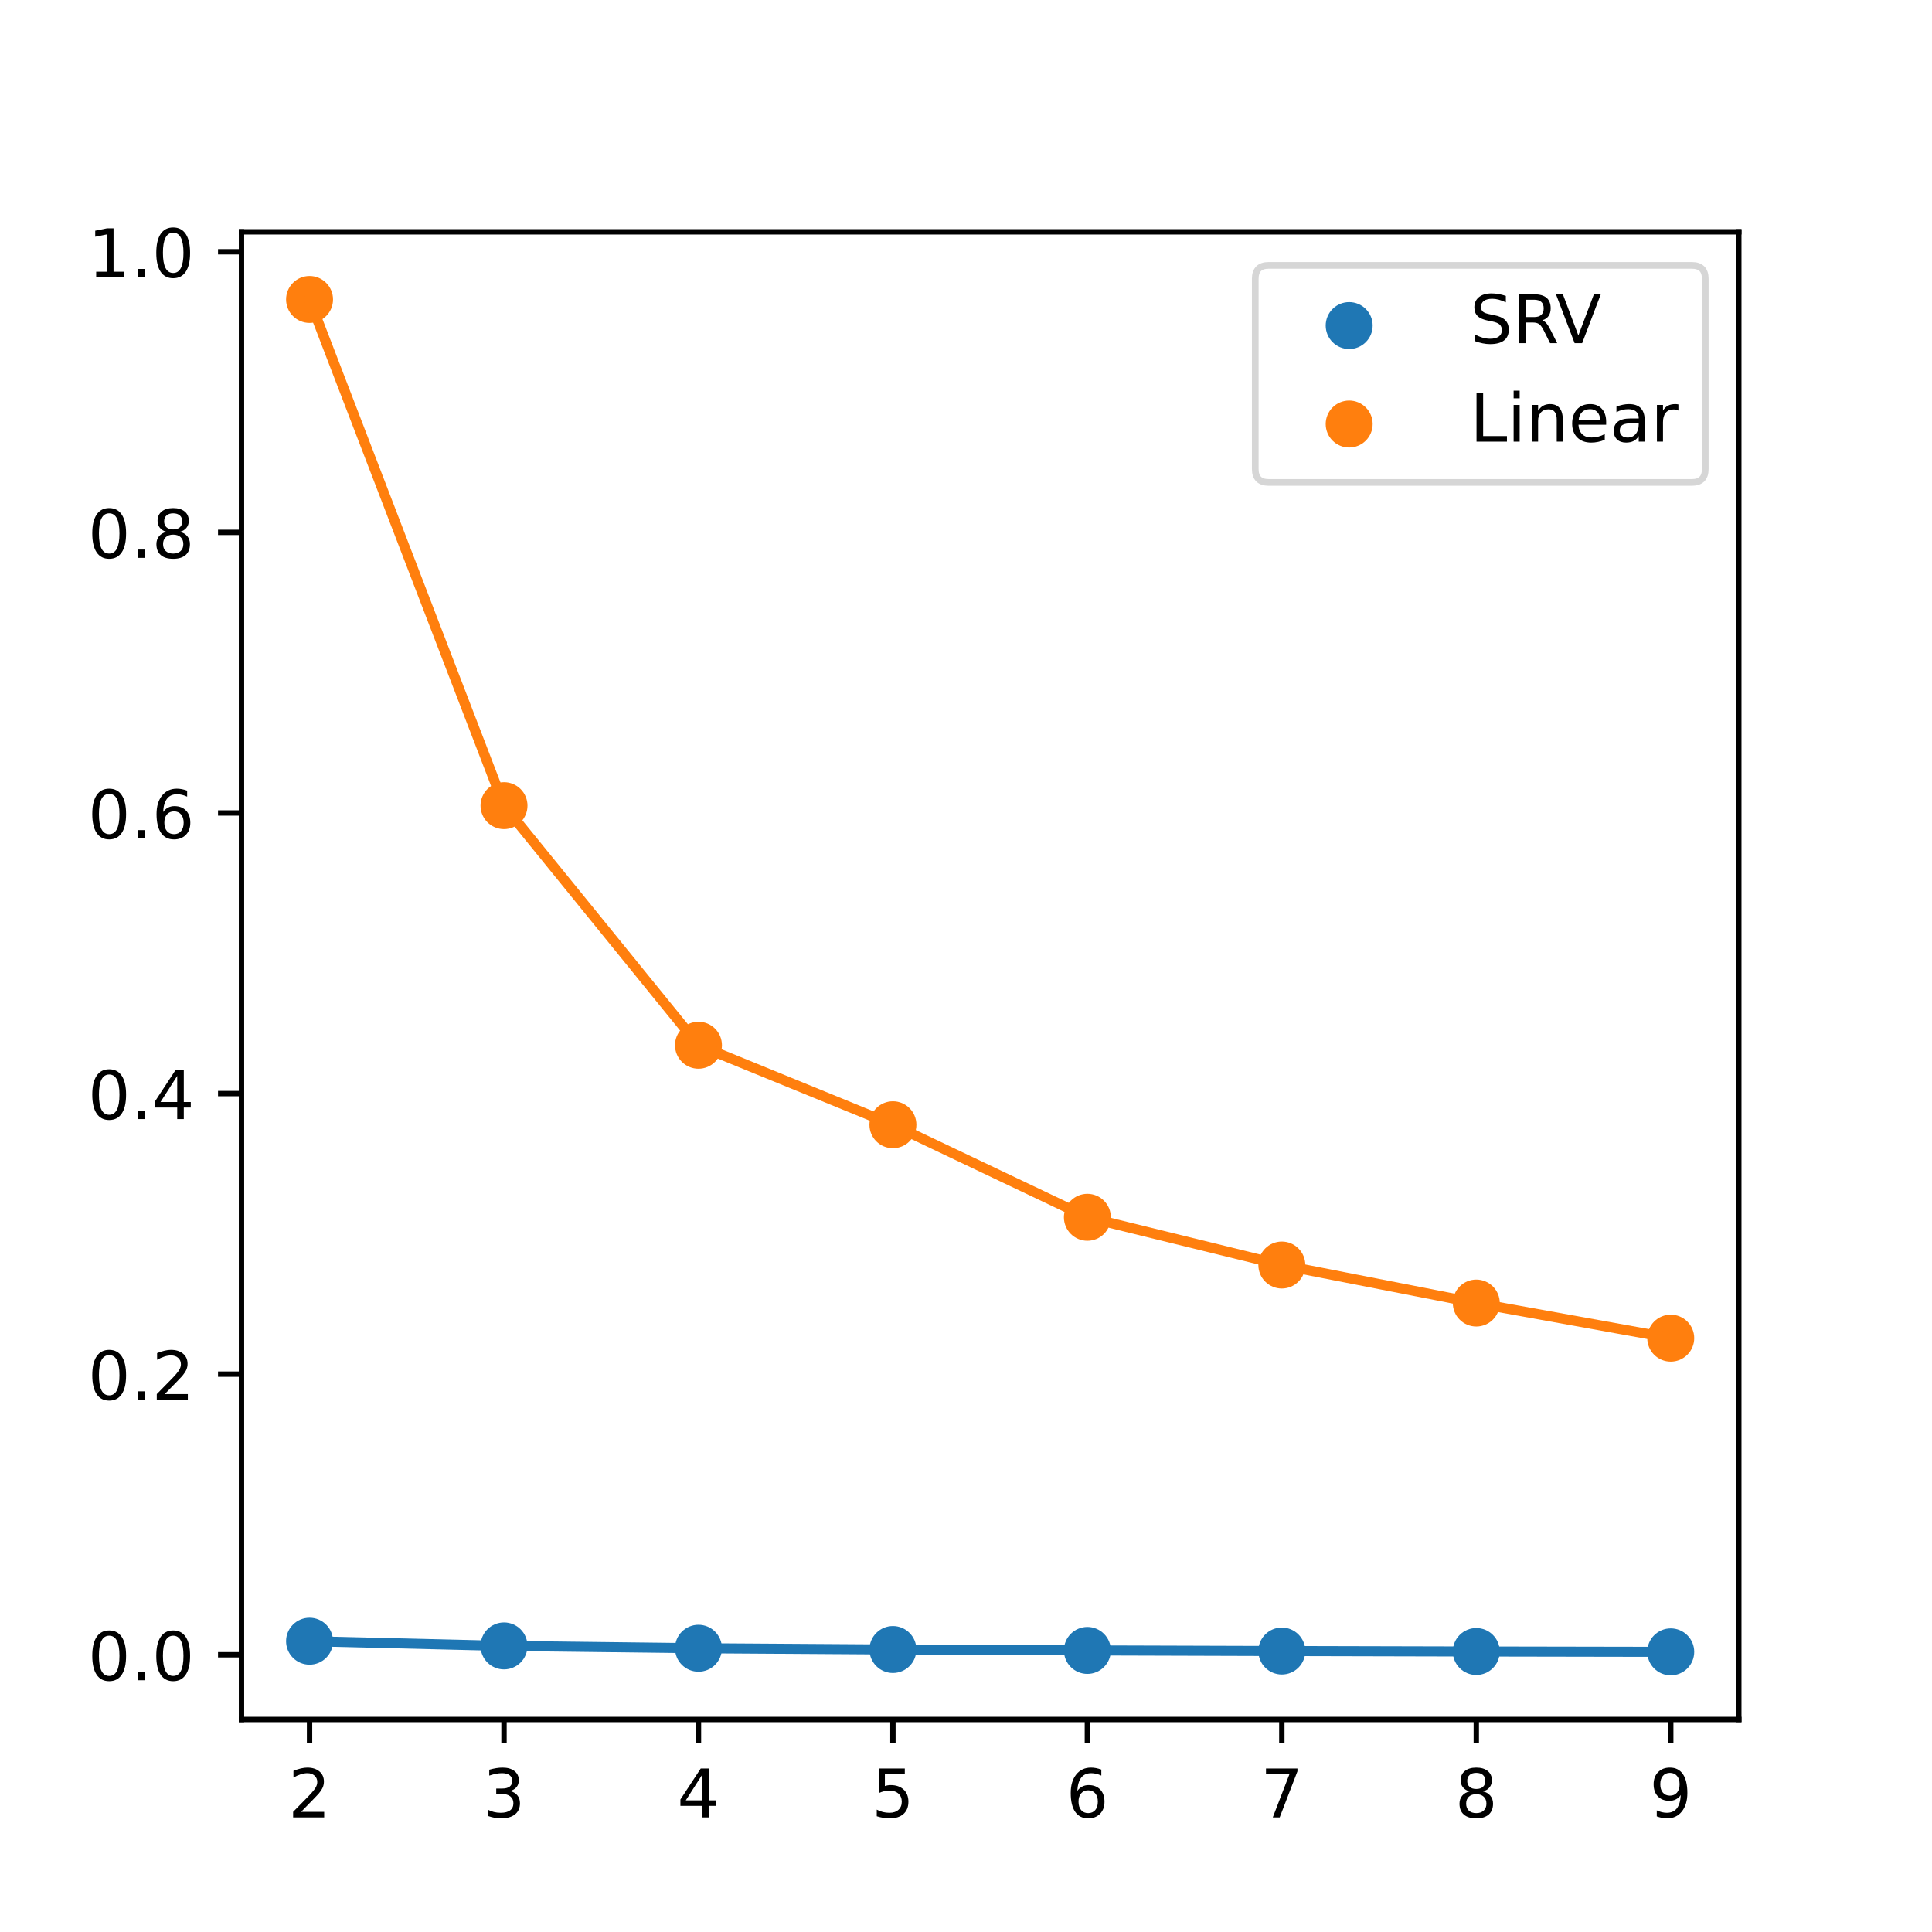
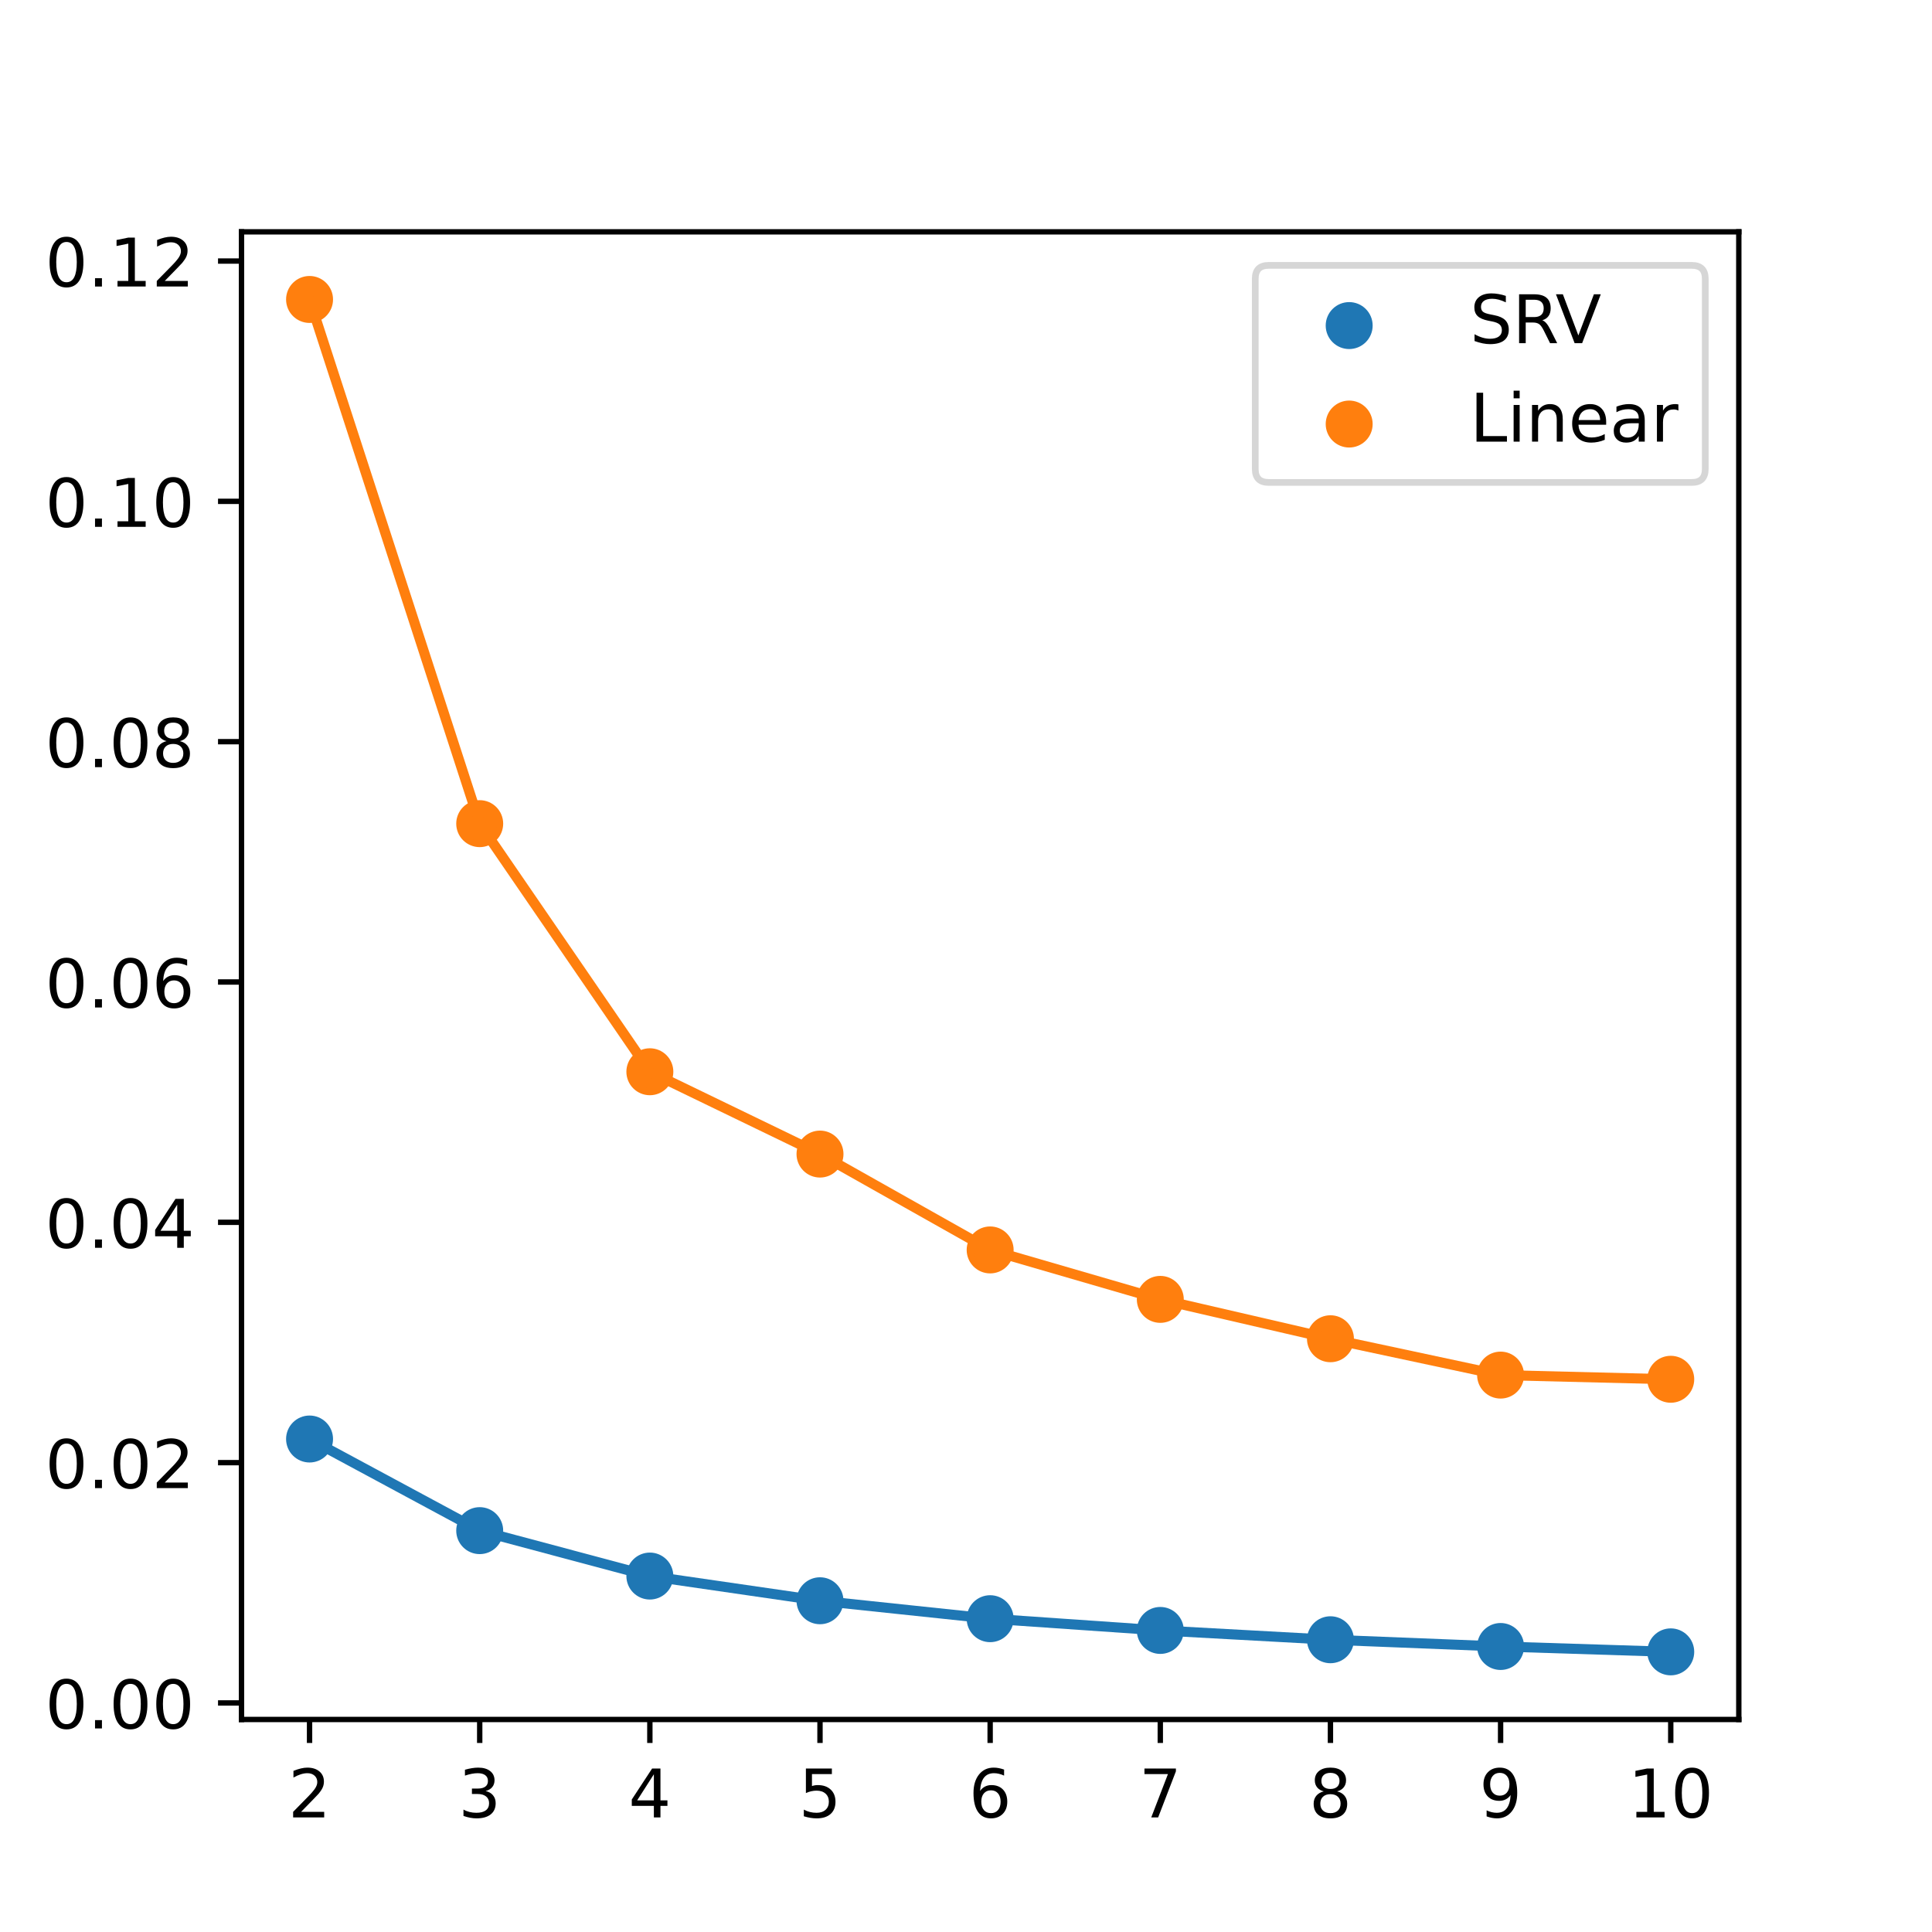
<svg xmlns="http://www.w3.org/2000/svg" xmlns:xlink="http://www.w3.org/1999/xlink" width="288pt" height="288pt" viewBox="0 0 288 288" version="1.1">
  <defs>
    <style type="text/css">*{stroke-linejoin: round; stroke-linecap: butt}</style>
  </defs>
  <g id="figure_1">
    <g id="patch_1">
      <path d="M 0 288  L 288 288  L 288 0  L 0 0  z " style="fill: #ffffff" />
    </g>
    <g id="axes_1">
      <g id="patch_2">
        <path d="M 36 256.32  L 259.2 256.32  L 259.2 34.56  L 36 34.56  z " style="fill: #ffffff" />
      </g>
      <g id="PathCollection_1">
        <defs>
-           <path id="mc416938d85" d="M 0 3  C 0.796 3 1.559 2.684 2.121 2.121  C 2.684 1.559 3 0.796 3 0  C 3 -0.796 2.684 -1.559 2.121 -2.121  C 1.559 -2.684 0.796 -3 0 -3  C -0.796 -3 -1.559 -2.684 -2.121 -2.121  C -2.684 -1.559 -3 -0.796 -3 0  C -3 0.796 -2.684 1.559 -2.121 2.121  C -1.559 2.684 -0.796 3 0 3  z " style="stroke: #1f77b4" />
+           <path id="me01cf8dc6c" d="M 0 3  C 0.796 3 1.559 2.684 2.121 2.121  C 2.684 1.559 3 0.796 3 0  C 3 -0.796 2.684 -1.559 2.121 -2.121  C 1.559 -2.684 0.796 -3 0 -3  C -0.796 -3 -1.559 -2.684 -2.121 -2.121  C -2.684 -1.559 -3 -0.796 -3 0  C -3 0.796 -2.684 1.559 -2.121 2.121  C -1.559 2.684 -0.796 3 0 3  z " style="stroke: #1f77b4" />
        </defs>
-         <g clip-path="url(#p8254b0add7)">
-           <use xlink:href="#mc416938d85" x="46.145" y="244.652" style="fill: #1f77b4; stroke: #1f77b4" />
-           <use xlink:href="#mc416938d85" x="75.132" y="245.354" style="fill: #1f77b4; stroke: #1f77b4" />
-           <use xlink:href="#mc416938d85" x="104.119" y="245.701" style="fill: #1f77b4; stroke: #1f77b4" />
-           <use xlink:href="#mc416938d85" x="133.106" y="245.89" style="fill: #1f77b4; stroke: #1f77b4" />
-           <use xlink:href="#mc416938d85" x="162.094" y="246.027" style="fill: #1f77b4; stroke: #1f77b4" />
-           <use xlink:href="#mc416938d85" x="191.081" y="246.117" style="fill: #1f77b4; stroke: #1f77b4" />
-           <use xlink:href="#mc416938d85" x="220.068" y="246.188" style="fill: #1f77b4; stroke: #1f77b4" />
-           <use xlink:href="#mc416938d85" x="249.055" y="246.24" style="fill: #1f77b4; stroke: #1f77b4" />
+         <g clip-path="url(#pe5ae15f8dc)">
+           <use xlink:href="#me01cf8dc6c" x="46.145" y="214.511" style="fill: #1f77b4; stroke: #1f77b4" />
+           <use xlink:href="#me01cf8dc6c" x="71.509" y="228.169" style="fill: #1f77b4; stroke: #1f77b4" />
+           <use xlink:href="#me01cf8dc6c" x="96.873" y="234.94" style="fill: #1f77b4; stroke: #1f77b4" />
+           <use xlink:href="#me01cf8dc6c" x="122.236" y="238.622" style="fill: #1f77b4; stroke: #1f77b4" />
+           <use xlink:href="#me01cf8dc6c" x="147.6" y="241.296" style="fill: #1f77b4; stroke: #1f77b4" />
+           <use xlink:href="#me01cf8dc6c" x="172.964" y="243.046" style="fill: #1f77b4; stroke: #1f77b4" />
+           <use xlink:href="#me01cf8dc6c" x="198.327" y="244.434" style="fill: #1f77b4; stroke: #1f77b4" />
+           <use xlink:href="#me01cf8dc6c" x="223.691" y="245.439" style="fill: #1f77b4; stroke: #1f77b4" />
+           <use xlink:href="#me01cf8dc6c" x="249.055" y="246.24" style="fill: #1f77b4; stroke: #1f77b4" />
        </g>
      </g>
      <g id="PathCollection_2">
        <defs>
-           <path id="m413caaf746" d="M 0 3  C 0.796 3 1.559 2.684 2.121 2.121  C 2.684 1.559 3 0.796 3 0  C 3 -0.796 2.684 -1.559 2.121 -2.121  C 1.559 -2.684 0.796 -3 0 -3  C -0.796 -3 -1.559 -2.684 -2.121 -2.121  C -2.684 -1.559 -3 -0.796 -3 0  C -3 0.796 -2.684 1.559 -2.121 2.121  C -1.559 2.684 -0.796 3 0 3  z " style="stroke: #ff7f0e" />
+           <path id="mf1a9724146" d="M 0 3  C 0.796 3 1.559 2.684 2.121 2.121  C 2.684 1.559 3 0.796 3 0  C 3 -0.796 2.684 -1.559 2.121 -2.121  C 1.559 -2.684 0.796 -3 0 -3  C -0.796 -3 -1.559 -2.684 -2.121 -2.121  C -2.684 -1.559 -3 -0.796 -3 0  C -3 0.796 -2.684 1.559 -2.121 2.121  C -1.559 2.684 -0.796 3 0 3  z " style="stroke: #ff7f0e" />
        </defs>
-         <g clip-path="url(#p8254b0add7)">
-           <use xlink:href="#m413caaf746" x="46.145" y="44.64" style="fill: #ff7f0e; stroke: #ff7f0e" />
-           <use xlink:href="#m413caaf746" x="75.132" y="120.098" style="fill: #ff7f0e; stroke: #ff7f0e" />
-           <use xlink:href="#m413caaf746" x="104.119" y="155.811" style="fill: #ff7f0e; stroke: #ff7f0e" />
-           <use xlink:href="#m413caaf746" x="133.106" y="167.662" style="fill: #ff7f0e; stroke: #ff7f0e" />
-           <use xlink:href="#m413caaf746" x="162.094" y="181.46" style="fill: #ff7f0e; stroke: #ff7f0e" />
-           <use xlink:href="#m413caaf746" x="191.081" y="188.577" style="fill: #ff7f0e; stroke: #ff7f0e" />
-           <use xlink:href="#m413caaf746" x="220.068" y="194.244" style="fill: #ff7f0e; stroke: #ff7f0e" />
-           <use xlink:href="#m413caaf746" x="249.055" y="199.477" style="fill: #ff7f0e; stroke: #ff7f0e" />
+         <g clip-path="url(#pe5ae15f8dc)">
+           <use xlink:href="#mf1a9724146" x="46.145" y="44.64" style="fill: #ff7f0e; stroke: #ff7f0e" />
+           <use xlink:href="#mf1a9724146" x="71.509" y="122.781" style="fill: #ff7f0e; stroke: #ff7f0e" />
+           <use xlink:href="#mf1a9724146" x="96.873" y="159.764" style="fill: #ff7f0e; stroke: #ff7f0e" />
+           <use xlink:href="#mf1a9724146" x="122.236" y="172.036" style="fill: #ff7f0e; stroke: #ff7f0e" />
+           <use xlink:href="#mf1a9724146" x="147.6" y="186.325" style="fill: #ff7f0e; stroke: #ff7f0e" />
+           <use xlink:href="#mf1a9724146" x="172.964" y="193.696" style="fill: #ff7f0e; stroke: #ff7f0e" />
+           <use xlink:href="#mf1a9724146" x="198.327" y="199.564" style="fill: #ff7f0e; stroke: #ff7f0e" />
+           <use xlink:href="#mf1a9724146" x="223.691" y="204.983" style="fill: #ff7f0e; stroke: #ff7f0e" />
+           <use xlink:href="#mf1a9724146" x="249.055" y="205.606" style="fill: #ff7f0e; stroke: #ff7f0e" />
        </g>
      </g>
      <g id="matplotlib.axis_1">
        <g id="xtick_1">
          <g id="line2d_1">
            <defs>
-               <path id="m5e99b679c4" d="M 0 0  L 0 3.5  " style="stroke: #000000; stroke-width: 0.8" />
+               <path id="m73de2a61dd" d="M 0 0  L 0 3.5  " style="stroke: #000000; stroke-width: 0.8" />
            </defs>
            <g>
-               <use xlink:href="#m5e99b679c4" x="46.145" y="256.32" style="stroke: #000000; stroke-width: 0.8" />
+               <use xlink:href="#m73de2a61dd" x="46.145" y="256.32" style="stroke: #000000; stroke-width: 0.8" />
            </g>
          </g>
          <g id="text_1">
            <g transform="translate(42.9642 270.9184) scale(0.1 -0.1)">
              <defs>
                <path id="DejaVuSans-32" d="M 1228 531  L 3431 531  L 3431 0  L 469 0  L 469 531  Q 828 903 1448 1529  Q 2069 2156 2228 2338  Q 2531 2678 2651 2914  Q 2772 3150 2772 3378  Q 2772 3750 2511 3984  Q 2250 4219 1831 4219  Q 1534 4219 1204 4116  Q 875 4013 500 3803  L 500 4441  Q 881 4594 1212 4672  Q 1544 4750 1819 4750  Q 2544 4750 2975 4387  Q 3406 4025 3406 3419  Q 3406 3131 3298 2873  Q 3191 2616 2906 2266  Q 2828 2175 2409 1742  Q 1991 1309 1228 531  z " transform="scale(0.015625)" />
              </defs>
              <use xlink:href="#DejaVuSans-32" />
            </g>
          </g>
        </g>
        <g id="xtick_2">
          <g id="line2d_2">
            <g>
-               <use xlink:href="#m5e99b679c4" x="75.132" y="256.32" style="stroke: #000000; stroke-width: 0.8" />
+               <use xlink:href="#m73de2a61dd" x="71.509" y="256.32" style="stroke: #000000; stroke-width: 0.8" />
            </g>
          </g>
          <g id="text_2">
-             <g transform="translate(71.95122 270.9184) scale(0.1 -0.1)">
+             <g transform="translate(68.32784 270.9184) scale(0.1 -0.1)">
              <defs>
                <path id="DejaVuSans-33" d="M 2597 2516  Q 3050 2419 3304 2112  Q 3559 1806 3559 1356  Q 3559 666 3084 287  Q 2609 -91 1734 -91  Q 1441 -91 1130 -33  Q 819 25 488 141  L 488 750  Q 750 597 1062 519  Q 1375 441 1716 441  Q 2309 441 2620 675  Q 2931 909 2931 1356  Q 2931 1769 2642 2001  Q 2353 2234 1838 2234  L 1294 2234  L 1294 2753  L 1863 2753  Q 2328 2753 2575 2939  Q 2822 3125 2822 3475  Q 2822 3834 2567 4026  Q 2313 4219 1838 4219  Q 1578 4219 1281 4162  Q 984 4106 628 3988  L 628 4550  Q 988 4650 1302 4700  Q 1616 4750 1894 4750  Q 2613 4750 3031 4423  Q 3450 4097 3450 3541  Q 3450 3153 3228 2886  Q 3006 2619 2597 2516  z " transform="scale(0.015625)" />
              </defs>
              <use xlink:href="#DejaVuSans-33" />
            </g>
          </g>
        </g>
        <g id="xtick_3">
          <g id="line2d_3">
            <g>
-               <use xlink:href="#m5e99b679c4" x="104.119" y="256.32" style="stroke: #000000; stroke-width: 0.8" />
+               <use xlink:href="#m73de2a61dd" x="96.873" y="256.32" style="stroke: #000000; stroke-width: 0.8" />
            </g>
          </g>
          <g id="text_3">
-             <g transform="translate(100.9382 270.9184) scale(0.1 -0.1)">
+             <g transform="translate(93.69148 270.9184) scale(0.1 -0.1)">
              <defs>
                <path id="DejaVuSans-34" d="M 2419 4116  L 825 1625  L 2419 1625  L 2419 4116  z M 2253 4666  L 3047 4666  L 3047 1625  L 3713 1625  L 3713 1100  L 3047 1100  L 3047 0  L 2419 0  L 2419 1100  L 313 1100  L 313 1709  L 2253 4666  z " transform="scale(0.015625)" />
              </defs>
              <use xlink:href="#DejaVuSans-34" />
            </g>
          </g>
        </g>
        <g id="xtick_4">
          <g id="line2d_4">
            <g>
-               <use xlink:href="#m5e99b679c4" x="133.106" y="256.32" style="stroke: #000000; stroke-width: 0.8" />
+               <use xlink:href="#m73de2a61dd" x="122.236" y="256.32" style="stroke: #000000; stroke-width: 0.8" />
            </g>
          </g>
          <g id="text_4">
-             <g transform="translate(129.9252 270.9184) scale(0.1 -0.1)">
+             <g transform="translate(119.0551 270.9184) scale(0.1 -0.1)">
              <defs>
                <path id="DejaVuSans-35" d="M 691 4666  L 3169 4666  L 3169 4134  L 1269 4134  L 1269 2991  Q 1406 3038 1543 3061  Q 1681 3084 1819 3084  Q 2600 3084 3056 2656  Q 3513 2228 3513 1497  Q 3513 744 3044 326  Q 2575 -91 1722 -91  Q 1428 -91 1123 -41  Q 819 9 494 109  L 494 744  Q 775 591 1075 516  Q 1375 441 1709 441  Q 2250 441 2565 725  Q 2881 1009 2881 1497  Q 2881 1984 2565 2268  Q 2250 2553 1709 2553  Q 1456 2553 1204 2497  Q 953 2441 691 2322  L 691 4666  z " transform="scale(0.015625)" />
              </defs>
              <use xlink:href="#DejaVuSans-35" />
            </g>
          </g>
        </g>
        <g id="xtick_5">
          <g id="line2d_5">
            <g>
-               <use xlink:href="#m5e99b679c4" x="162.094" y="256.32" style="stroke: #000000; stroke-width: 0.8" />
+               <use xlink:href="#m73de2a61dd" x="147.6" y="256.32" style="stroke: #000000; stroke-width: 0.8" />
            </g>
          </g>
          <g id="text_5">
-             <g transform="translate(158.9123 270.9184) scale(0.1 -0.1)">
+             <g transform="translate(144.4187 270.9184) scale(0.1 -0.1)">
              <defs>
                <path id="DejaVuSans-36" d="M 2113 2584  Q 1688 2584 1439 2293  Q 1191 2003 1191 1497  Q 1191 994 1439 701  Q 1688 409 2113 409  Q 2538 409 2786 701  Q 3034 994 3034 1497  Q 3034 2003 2786 2293  Q 2538 2584 2113 2584  z M 3366 4563  L 3366 3988  Q 3128 4100 2886 4159  Q 2644 4219 2406 4219  Q 1781 4219 1451 3797  Q 1122 3375 1075 2522  Q 1259 2794 1537 2939  Q 1816 3084 2150 3084  Q 2853 3084 3261 2657  Q 3669 2231 3669 1497  Q 3669 778 3244 343  Q 2819 -91 2113 -91  Q 1303 -91 875 529  Q 447 1150 447 2328  Q 447 3434 972 4092  Q 1497 4750 2381 4750  Q 2619 4750 2861 4703  Q 3103 4656 3366 4563  z " transform="scale(0.015625)" />
              </defs>
              <use xlink:href="#DejaVuSans-36" />
            </g>
          </g>
        </g>
        <g id="xtick_6">
          <g id="line2d_6">
            <g>
-               <use xlink:href="#m5e99b679c4" x="191.081" y="256.32" style="stroke: #000000; stroke-width: 0.8" />
+               <use xlink:href="#m73de2a61dd" x="172.964" y="256.32" style="stroke: #000000; stroke-width: 0.8" />
            </g>
          </g>
          <g id="text_6">
-             <g transform="translate(187.8993 270.9184) scale(0.1 -0.1)">
+             <g transform="translate(169.7824 270.9184) scale(0.1 -0.1)">
              <defs>
                <path id="DejaVuSans-37" d="M 525 4666  L 3525 4666  L 3525 4397  L 1831 0  L 1172 0  L 2766 4134  L 525 4134  L 525 4666  z " transform="scale(0.015625)" />
              </defs>
              <use xlink:href="#DejaVuSans-37" />
            </g>
          </g>
        </g>
        <g id="xtick_7">
          <g id="line2d_7">
            <g>
-               <use xlink:href="#m5e99b679c4" x="220.068" y="256.32" style="stroke: #000000; stroke-width: 0.8" />
+               <use xlink:href="#m73de2a61dd" x="198.327" y="256.32" style="stroke: #000000; stroke-width: 0.8" />
            </g>
          </g>
          <g id="text_7">
-             <g transform="translate(216.8863 270.9184) scale(0.1 -0.1)">
+             <g transform="translate(195.146 270.9184) scale(0.1 -0.1)">
              <defs>
                <path id="DejaVuSans-38" d="M 2034 2216  Q 1584 2216 1326 1975  Q 1069 1734 1069 1313  Q 1069 891 1326 650  Q 1584 409 2034 409  Q 2484 409 2743 651  Q 3003 894 3003 1313  Q 3003 1734 2745 1975  Q 2488 2216 2034 2216  z M 1403 2484  Q 997 2584 770 2862  Q 544 3141 544 3541  Q 544 4100 942 4425  Q 1341 4750 2034 4750  Q 2731 4750 3128 4425  Q 3525 4100 3525 3541  Q 3525 3141 3298 2862  Q 3072 2584 2669 2484  Q 3125 2378 3379 2068  Q 3634 1759 3634 1313  Q 3634 634 3220 271  Q 2806 -91 2034 -91  Q 1263 -91 848 271  Q 434 634 434 1313  Q 434 1759 690 2068  Q 947 2378 1403 2484  z M 1172 3481  Q 1172 3119 1398 2916  Q 1625 2713 2034 2713  Q 2441 2713 2670 2916  Q 2900 3119 2900 3481  Q 2900 3844 2670 4047  Q 2441 4250 2034 4250  Q 1625 4250 1398 4047  Q 1172 3844 1172 3481  z " transform="scale(0.015625)" />
              </defs>
              <use xlink:href="#DejaVuSans-38" />
            </g>
          </g>
        </g>
        <g id="xtick_8">
          <g id="line2d_8">
            <g>
-               <use xlink:href="#m5e99b679c4" x="249.055" y="256.32" style="stroke: #000000; stroke-width: 0.8" />
+               <use xlink:href="#m73de2a61dd" x="223.691" y="256.32" style="stroke: #000000; stroke-width: 0.8" />
            </g>
          </g>
          <g id="text_8">
-             <g transform="translate(245.8733 270.9184) scale(0.1 -0.1)">
+             <g transform="translate(220.5097 270.9184) scale(0.1 -0.1)">
              <defs>
                <path id="DejaVuSans-39" d="M 703 97  L 703 672  Q 941 559 1184 500  Q 1428 441 1663 441  Q 2288 441 2617 861  Q 2947 1281 2994 2138  Q 2813 1869 2534 1725  Q 2256 1581 1919 1581  Q 1219 1581 811 2004  Q 403 2428 403 3163  Q 403 3881 828 4315  Q 1253 4750 1959 4750  Q 2769 4750 3195 4129  Q 3622 3509 3622 2328  Q 3622 1225 3098 567  Q 2575 -91 1691 -91  Q 1453 -91 1209 -44  Q 966 3 703 97  z M 1959 2075  Q 2384 2075 2632 2365  Q 2881 2656 2881 3163  Q 2881 3666 2632 3958  Q 2384 4250 1959 4250  Q 1534 4250 1286 3958  Q 1038 3666 1038 3163  Q 1038 2656 1286 2365  Q 1534 2075 1959 2075  z " transform="scale(0.015625)" />
              </defs>
              <use xlink:href="#DejaVuSans-39" />
+             </g>
+           </g>
+         </g>
+         <g id="xtick_9">
+           <g id="line2d_9">
+             <g>
+               <use xlink:href="#m73de2a61dd" x="249.055" y="256.32" style="stroke: #000000; stroke-width: 0.8" />
+             </g>
+           </g>
+           <g id="text_9">
+             <g transform="translate(242.692 270.9184) scale(0.1 -0.1)">
+               <defs>
+                 <path id="DejaVuSans-31" d="M 794 531  L 1825 531  L 1825 4091  L 703 3866  L 703 4441  L 1819 4666  L 2450 4666  L 2450 531  L 3481 531  L 3481 0  L 794 0  L 794 531  z " transform="scale(0.015625)" />
+                 <path id="DejaVuSans-30" d="M 2034 4250  Q 1547 4250 1301 3770  Q 1056 3291 1056 2328  Q 1056 1369 1301 889  Q 1547 409 2034 409  Q 2525 409 2770 889  Q 3016 1369 3016 2328  Q 3016 3291 2770 3770  Q 2525 4250 2034 4250  z M 2034 4750  Q 2819 4750 3233 4129  Q 3647 3509 3647 2328  Q 3647 1150 3233 529  Q 2819 -91 2034 -91  Q 1250 -91 836 529  Q 422 1150 422 2328  Q 422 3509 836 4129  Q 1250 4750 2034 4750  z " transform="scale(0.015625)" />
+               </defs>
+               <use xlink:href="#DejaVuSans-31" />
+               <use xlink:href="#DejaVuSans-30" x="63.623" />
            </g>
          </g>
        </g>
      </g>
      <g id="matplotlib.axis_2">
        <g id="ytick_1">
-           <g id="line2d_9">
+           <g id="line2d_10">
            <defs>
-               <path id="m5be3727097" d="M 0 0  L -3.5 0  " style="stroke: #000000; stroke-width: 0.8" />
+               <path id="mc103313402" d="M 0 0  L -3.5 0  " style="stroke: #000000; stroke-width: 0.8" />
            </defs>
            <g>
-               <use xlink:href="#m5be3727097" x="36" y="246.672" style="stroke: #000000; stroke-width: 0.8" />
-             </g>
-           </g>
-           <g id="text_9">
-             <g transform="translate(13.09688 250.4712) scale(0.1 -0.1)">
-               <defs>
-                 <path id="DejaVuSans-30" d="M 2034 4250  Q 1547 4250 1301 3770  Q 1056 3291 1056 2328  Q 1056 1369 1301 889  Q 1547 409 2034 409  Q 2525 409 2770 889  Q 3016 1369 3016 2328  Q 3016 3291 2770 3770  Q 2525 4250 2034 4250  z M 2034 4750  Q 2819 4750 3233 4129  Q 3647 3509 3647 2328  Q 3647 1150 3233 529  Q 2819 -91 2034 -91  Q 1250 -91 836 529  Q 422 1150 422 2328  Q 422 3509 836 4129  Q 1250 4750 2034 4750  z " transform="scale(0.015625)" />
+               <use xlink:href="#mc103313402" x="36" y="253.856" style="stroke: #000000; stroke-width: 0.8" />
+             </g>
+           </g>
+           <g id="text_10">
+             <g transform="translate(6.734375 257.6553) scale(0.1 -0.1)">
+               <defs>
                <path id="DejaVuSans-2e" d="M 684 794  L 1344 794  L 1344 0  L 684 0  L 684 794  z " transform="scale(0.015625)" />
              </defs>
              <use xlink:href="#DejaVuSans-30" />
              <use xlink:href="#DejaVuSans-2e" x="63.623" />
              <use xlink:href="#DejaVuSans-30" x="95.41" />
+               <use xlink:href="#DejaVuSans-30" x="159.033" />
            </g>
          </g>
        </g>
        <g id="ytick_2">
-           <g id="line2d_10">
-             <g>
-               <use xlink:href="#m5be3727097" x="36" y="204.844" style="stroke: #000000; stroke-width: 0.8" />
-             </g>
-           </g>
-           <g id="text_10">
-             <g transform="translate(13.09688 208.6432) scale(0.1 -0.1)">
-               <use xlink:href="#DejaVuSans-30" />
-               <use xlink:href="#DejaVuSans-2e" x="63.623" />
-               <use xlink:href="#DejaVuSans-32" x="95.41" />
+           <g id="line2d_11">
+             <g>
+               <use xlink:href="#mc103313402" x="36" y="218.032" style="stroke: #000000; stroke-width: 0.8" />
+             </g>
+           </g>
+           <g id="text_11">
+             <g transform="translate(6.734375 221.8314) scale(0.1 -0.1)">
+               <use xlink:href="#DejaVuSans-30" />
+               <use xlink:href="#DejaVuSans-2e" x="63.623" />
+               <use xlink:href="#DejaVuSans-30" x="95.41" />
+               <use xlink:href="#DejaVuSans-32" x="159.033" />
            </g>
          </g>
        </g>
        <g id="ytick_3">
-           <g id="line2d_11">
-             <g>
-               <use xlink:href="#m5be3727097" x="36" y="163.016" style="stroke: #000000; stroke-width: 0.8" />
-             </g>
-           </g>
-           <g id="text_11">
-             <g transform="translate(13.09688 166.8151) scale(0.1 -0.1)">
-               <use xlink:href="#DejaVuSans-30" />
-               <use xlink:href="#DejaVuSans-2e" x="63.623" />
-               <use xlink:href="#DejaVuSans-34" x="95.41" />
+           <g id="line2d_12">
+             <g>
+               <use xlink:href="#mc103313402" x="36" y="182.208" style="stroke: #000000; stroke-width: 0.8" />
+             </g>
+           </g>
+           <g id="text_12">
+             <g transform="translate(6.734375 186.0075) scale(0.1 -0.1)">
+               <use xlink:href="#DejaVuSans-30" />
+               <use xlink:href="#DejaVuSans-2e" x="63.623" />
+               <use xlink:href="#DejaVuSans-30" x="95.41" />
+               <use xlink:href="#DejaVuSans-34" x="159.033" />
            </g>
          </g>
        </g>
        <g id="ytick_4">
-           <g id="line2d_12">
-             <g>
-               <use xlink:href="#m5be3727097" x="36" y="121.188" style="stroke: #000000; stroke-width: 0.8" />
-             </g>
-           </g>
-           <g id="text_12">
-             <g transform="translate(13.09688 124.987) scale(0.1 -0.1)">
-               <use xlink:href="#DejaVuSans-30" />
-               <use xlink:href="#DejaVuSans-2e" x="63.623" />
-               <use xlink:href="#DejaVuSans-36" x="95.41" />
+           <g id="line2d_13">
+             <g>
+               <use xlink:href="#mc103313402" x="36" y="146.384" style="stroke: #000000; stroke-width: 0.8" />
+             </g>
+           </g>
+           <g id="text_13">
+             <g transform="translate(6.734375 150.1837) scale(0.1 -0.1)">
+               <use xlink:href="#DejaVuSans-30" />
+               <use xlink:href="#DejaVuSans-2e" x="63.623" />
+               <use xlink:href="#DejaVuSans-30" x="95.41" />
+               <use xlink:href="#DejaVuSans-36" x="159.033" />
            </g>
          </g>
        </g>
        <g id="ytick_5">
-           <g id="line2d_13">
-             <g>
-               <use xlink:href="#m5be3727097" x="36" y="79.36" style="stroke: #000000; stroke-width: 0.8" />
-             </g>
-           </g>
-           <g id="text_13">
-             <g transform="translate(13.09688 83.15889) scale(0.1 -0.1)">
-               <use xlink:href="#DejaVuSans-30" />
-               <use xlink:href="#DejaVuSans-2e" x="63.623" />
-               <use xlink:href="#DejaVuSans-38" x="95.41" />
+           <g id="line2d_14">
+             <g>
+               <use xlink:href="#mc103313402" x="36" y="110.561" style="stroke: #000000; stroke-width: 0.8" />
+             </g>
+           </g>
+           <g id="text_14">
+             <g transform="translate(6.734375 114.3598) scale(0.1 -0.1)">
+               <use xlink:href="#DejaVuSans-30" />
+               <use xlink:href="#DejaVuSans-2e" x="63.623" />
+               <use xlink:href="#DejaVuSans-30" x="95.41" />
+               <use xlink:href="#DejaVuSans-38" x="159.033" />
            </g>
          </g>
        </g>
        <g id="ytick_6">
-           <g id="line2d_14">
-             <g>
-               <use xlink:href="#m5be3727097" x="36" y="37.532" style="stroke: #000000; stroke-width: 0.8" />
-             </g>
-           </g>
-           <g id="text_14">
-             <g transform="translate(13.09688 41.3308) scale(0.1 -0.1)">
-               <defs>
-                 <path id="DejaVuSans-31" d="M 794 531  L 1825 531  L 1825 4091  L 703 3866  L 703 4441  L 1819 4666  L 2450 4666  L 2450 531  L 3481 531  L 3481 0  L 794 0  L 794 531  z " transform="scale(0.015625)" />
-               </defs>
-               <use xlink:href="#DejaVuSans-31" />
-               <use xlink:href="#DejaVuSans-2e" x="63.623" />
-               <use xlink:href="#DejaVuSans-30" x="95.41" />
-             </g>
-           </g>
-         </g>
-       </g>
-       <g id="line2d_15">
-         <path d="M 46.145 244.652  L 75.132 245.354  L 104.119 245.701  L 133.106 245.89  L 162.094 246.027  L 191.081 246.117  L 220.068 246.188  L 249.055 246.24  " clip-path="url(#p8254b0add7)" style="fill: none; stroke: #1f77b4; stroke-width: 1.5; stroke-linecap: square" />
-       </g>
-       <g id="line2d_16">
-         <path d="M 46.145 44.64  L 75.132 120.098  L 104.119 155.811  L 133.106 167.662  L 162.094 181.46  L 191.081 188.577  L 220.068 194.244  L 249.055 199.477  " clip-path="url(#p8254b0add7)" style="fill: none; stroke: #ff7f0e; stroke-width: 1.5; stroke-linecap: square" />
+           <g id="line2d_15">
+             <g>
+               <use xlink:href="#mc103313402" x="36" y="74.737" style="stroke: #000000; stroke-width: 0.8" />
+             </g>
+           </g>
+           <g id="text_15">
+             <g transform="translate(6.734375 78.53589) scale(0.1 -0.1)">
+               <use xlink:href="#DejaVuSans-30" />
+               <use xlink:href="#DejaVuSans-2e" x="63.623" />
+               <use xlink:href="#DejaVuSans-31" x="95.41" />
+               <use xlink:href="#DejaVuSans-30" x="159.033" />
+             </g>
+           </g>
+         </g>
+         <g id="ytick_7">
+           <g id="line2d_16">
+             <g>
+               <use xlink:href="#mc103313402" x="36" y="38.913" style="stroke: #000000; stroke-width: 0.8" />
+             </g>
+           </g>
+           <g id="text_16">
+             <g transform="translate(6.734375 42.71201) scale(0.1 -0.1)">
+               <use xlink:href="#DejaVuSans-30" />
+               <use xlink:href="#DejaVuSans-2e" x="63.623" />
+               <use xlink:href="#DejaVuSans-31" x="95.41" />
+               <use xlink:href="#DejaVuSans-32" x="159.033" />
+             </g>
+           </g>
+         </g>
+       </g>
+       <g id="line2d_17">
+         <path d="M 46.145 214.511  L 71.509 228.169  L 96.873 234.94  L 122.236 238.622  L 147.6 241.296  L 172.964 243.046  L 198.327 244.434  L 223.691 245.439  L 249.055 246.24  " clip-path="url(#pe5ae15f8dc)" style="fill: none; stroke: #1f77b4; stroke-width: 1.5; stroke-linecap: square" />
+       </g>
+       <g id="line2d_18">
+         <path d="M 46.145 44.64  L 71.509 122.781  L 96.873 159.764  L 122.236 172.036  L 147.6 186.325  L 172.964 193.696  L 198.327 199.564  L 223.691 204.983  L 249.055 205.606  " clip-path="url(#pe5ae15f8dc)" style="fill: none; stroke: #ff7f0e; stroke-width: 1.5; stroke-linecap: square" />
      </g>
      <g id="patch_3">
        <path d="M 36 256.32  L 36 34.56  " style="fill: none; stroke: #000000; stroke-width: 0.8; stroke-linejoin: miter; stroke-linecap: square" />
      </g>
      <g id="patch_4">
        <path d="M 259.2 256.32  L 259.2 34.56  " style="fill: none; stroke: #000000; stroke-width: 0.8; stroke-linejoin: miter; stroke-linecap: square" />
      </g>
      <g id="patch_5">
        <path d="M 36 256.32  L 259.2 256.32  " style="fill: none; stroke: #000000; stroke-width: 0.8; stroke-linejoin: miter; stroke-linecap: square" />
      </g>
      <g id="patch_6">
        <path d="M 36 34.56  L 259.2 34.56  " style="fill: none; stroke: #000000; stroke-width: 0.8; stroke-linejoin: miter; stroke-linecap: square" />
      </g>
      <g id="legend_1">
        <g id="patch_7">
          <path d="M 189.12 71.916  L 252.2 71.916  Q 254.2 71.916 254.2 69.916  L 254.2 41.56  Q 254.2 39.56 252.2 39.56  L 189.12 39.56  Q 187.12 39.56 187.12 41.56  L 187.12 69.916  Q 187.12 71.916 189.12 71.916  z " style="fill: #ffffff; opacity: 0.8; stroke: #cccccc; stroke-linejoin: miter" />
        </g>
        <g id="PathCollection_3">
          <g>
-             <use xlink:href="#mc416938d85" x="201.12" y="48.533" style="fill: #1f77b4; stroke: #1f77b4" />
-           </g>
-         </g>
-         <g id="text_15">
+             <use xlink:href="#me01cf8dc6c" x="201.12" y="48.533" style="fill: #1f77b4; stroke: #1f77b4" />
+           </g>
+         </g>
+         <g id="text_17">
          <g transform="translate(219.1203 51.15844) scale(0.1 -0.1)">
            <defs>
              <path id="DejaVuSans-53" d="M 3425 4513  L 3425 3897  Q 3066 4069 2747 4153  Q 2428 4238 2131 4238  Q 1616 4238 1336 4038  Q 1056 3838 1056 3469  Q 1056 3159 1242 3001  Q 1428 2844 1947 2747  L 2328 2669  Q 3034 2534 3370 2195  Q 3706 1856 3706 1288  Q 3706 609 3251 259  Q 2797 -91 1919 -91  Q 1588 -91 1214 -16  Q 841 59 441 206  L 441 856  Q 825 641 1194 531  Q 1563 422 1919 422  Q 2459 422 2753 634  Q 3047 847 3047 1241  Q 3047 1584 2836 1778  Q 2625 1972 2144 2069  L 1759 2144  Q 1053 2284 737 2584  Q 422 2884 422 3419  Q 422 4038 858 4394  Q 1294 4750 2059 4750  Q 2388 4750 2728 4690  Q 3069 4631 3425 4513  z " transform="scale(0.015625)" />
              <path id="DejaVuSans-52" d="M 2841 2188  Q 3044 2119 3236 1894  Q 3428 1669 3622 1275  L 4263 0  L 3584 0  L 2988 1197  Q 2756 1666 2539 1819  Q 2322 1972 1947 1972  L 1259 1972  L 1259 0  L 628 0  L 628 4666  L 2053 4666  Q 2853 4666 3247 4331  Q 3641 3997 3641 3322  Q 3641 2881 3436 2590  Q 3231 2300 2841 2188  z M 1259 4147  L 1259 2491  L 2053 2491  Q 2509 2491 2742 2702  Q 2975 2913 2975 3322  Q 2975 3731 2742 3939  Q 2509 4147 2053 4147  L 1259 4147  z " transform="scale(0.015625)" />
              <path id="DejaVuSans-56" d="M 1831 0  L 50 4666  L 709 4666  L 2188 738  L 3669 4666  L 4325 4666  L 2547 0  L 1831 0  z " transform="scale(0.015625)" />
            </defs>
            <use xlink:href="#DejaVuSans-53" />
            <use xlink:href="#DejaVuSans-52" x="63.477" />
            <use xlink:href="#DejaVuSans-56" x="127.459" />
          </g>
        </g>
        <g id="PathCollection_4">
          <g>
-             <use xlink:href="#m413caaf746" x="201.12" y="63.212" style="fill: #ff7f0e; stroke: #ff7f0e" />
-           </g>
-         </g>
-         <g id="text_16">
+             <use xlink:href="#mf1a9724146" x="201.12" y="63.212" style="fill: #ff7f0e; stroke: #ff7f0e" />
+           </g>
+         </g>
+         <g id="text_18">
          <g transform="translate(219.1203 65.83656) scale(0.1 -0.1)">
            <defs>
              <path id="DejaVuSans-4c" d="M 628 4666  L 1259 4666  L 1259 531  L 3531 531  L 3531 0  L 628 0  L 628 4666  z " transform="scale(0.015625)" />
              <path id="DejaVuSans-69" d="M 603 3500  L 1178 3500  L 1178 0  L 603 0  L 603 3500  z M 603 4863  L 1178 4863  L 1178 4134  L 603 4134  L 603 4863  z " transform="scale(0.015625)" />
              <path id="DejaVuSans-6e" d="M 3513 2113  L 3513 0  L 2938 0  L 2938 2094  Q 2938 2591 2744 2837  Q 2550 3084 2163 3084  Q 1697 3084 1428 2787  Q 1159 2491 1159 1978  L 1159 0  L 581 0  L 581 3500  L 1159 3500  L 1159 2956  Q 1366 3272 1645 3428  Q 1925 3584 2291 3584  Q 2894 3584 3203 3211  Q 3513 2838 3513 2113  z " transform="scale(0.015625)" />
              <path id="DejaVuSans-65" d="M 3597 1894  L 3597 1613  L 953 1613  Q 991 1019 1311 708  Q 1631 397 2203 397  Q 2534 397 2845 478  Q 3156 559 3463 722  L 3463 178  Q 3153 47 2828 -22  Q 2503 -91 2169 -91  Q 1331 -91 842 396  Q 353 884 353 1716  Q 353 2575 817 3079  Q 1281 3584 2069 3584  Q 2775 3584 3186 3129  Q 3597 2675 3597 1894  z M 3022 2063  Q 3016 2534 2758 2815  Q 2500 3097 2075 3097  Q 1594 3097 1305 2825  Q 1016 2553 972 2059  L 3022 2063  z " transform="scale(0.015625)" />
              <path id="DejaVuSans-61" d="M 2194 1759  Q 1497 1759 1228 1600  Q 959 1441 959 1056  Q 959 750 1161 570  Q 1363 391 1709 391  Q 2188 391 2477 730  Q 2766 1069 2766 1631  L 2766 1759  L 2194 1759  z M 3341 1997  L 3341 0  L 2766 0  L 2766 531  Q 2569 213 2275 61  Q 1981 -91 1556 -91  Q 1019 -91 701 211  Q 384 513 384 1019  Q 384 1609 779 1909  Q 1175 2209 1959 2209  L 2766 2209  L 2766 2266  Q 2766 2663 2505 2880  Q 2244 3097 1772 3097  Q 1472 3097 1187 3025  Q 903 2953 641 2809  L 641 3341  Q 956 3463 1253 3523  Q 1550 3584 1831 3584  Q 2591 3584 2966 3190  Q 3341 2797 3341 1997  z " transform="scale(0.015625)" />
              <path id="DejaVuSans-72" d="M 2631 2963  Q 2534 3019 2420 3045  Q 2306 3072 2169 3072  Q 1681 3072 1420 2755  Q 1159 2438 1159 1844  L 1159 0  L 581 0  L 581 3500  L 1159 3500  L 1159 2956  Q 1341 3275 1631 3429  Q 1922 3584 2338 3584  Q 2397 3584 2469 3576  Q 2541 3569 2628 3553  L 2631 2963  z " transform="scale(0.015625)" />
            </defs>
            <use xlink:href="#DejaVuSans-4c" />
            <use xlink:href="#DejaVuSans-69" x="55.713" />
            <use xlink:href="#DejaVuSans-6e" x="83.496" />
            <use xlink:href="#DejaVuSans-65" x="146.875" />
            <use xlink:href="#DejaVuSans-61" x="208.398" />
            <use xlink:href="#DejaVuSans-72" x="269.678" />
          </g>
        </g>
      </g>
    </g>
  </g>
  <defs>
-     <clipPath id="p8254b0add7">
+     <clipPath id="pe5ae15f8dc">
      <rect x="36" y="34.56" width="223.2" height="221.76" />
    </clipPath>
  </defs>
</svg>
